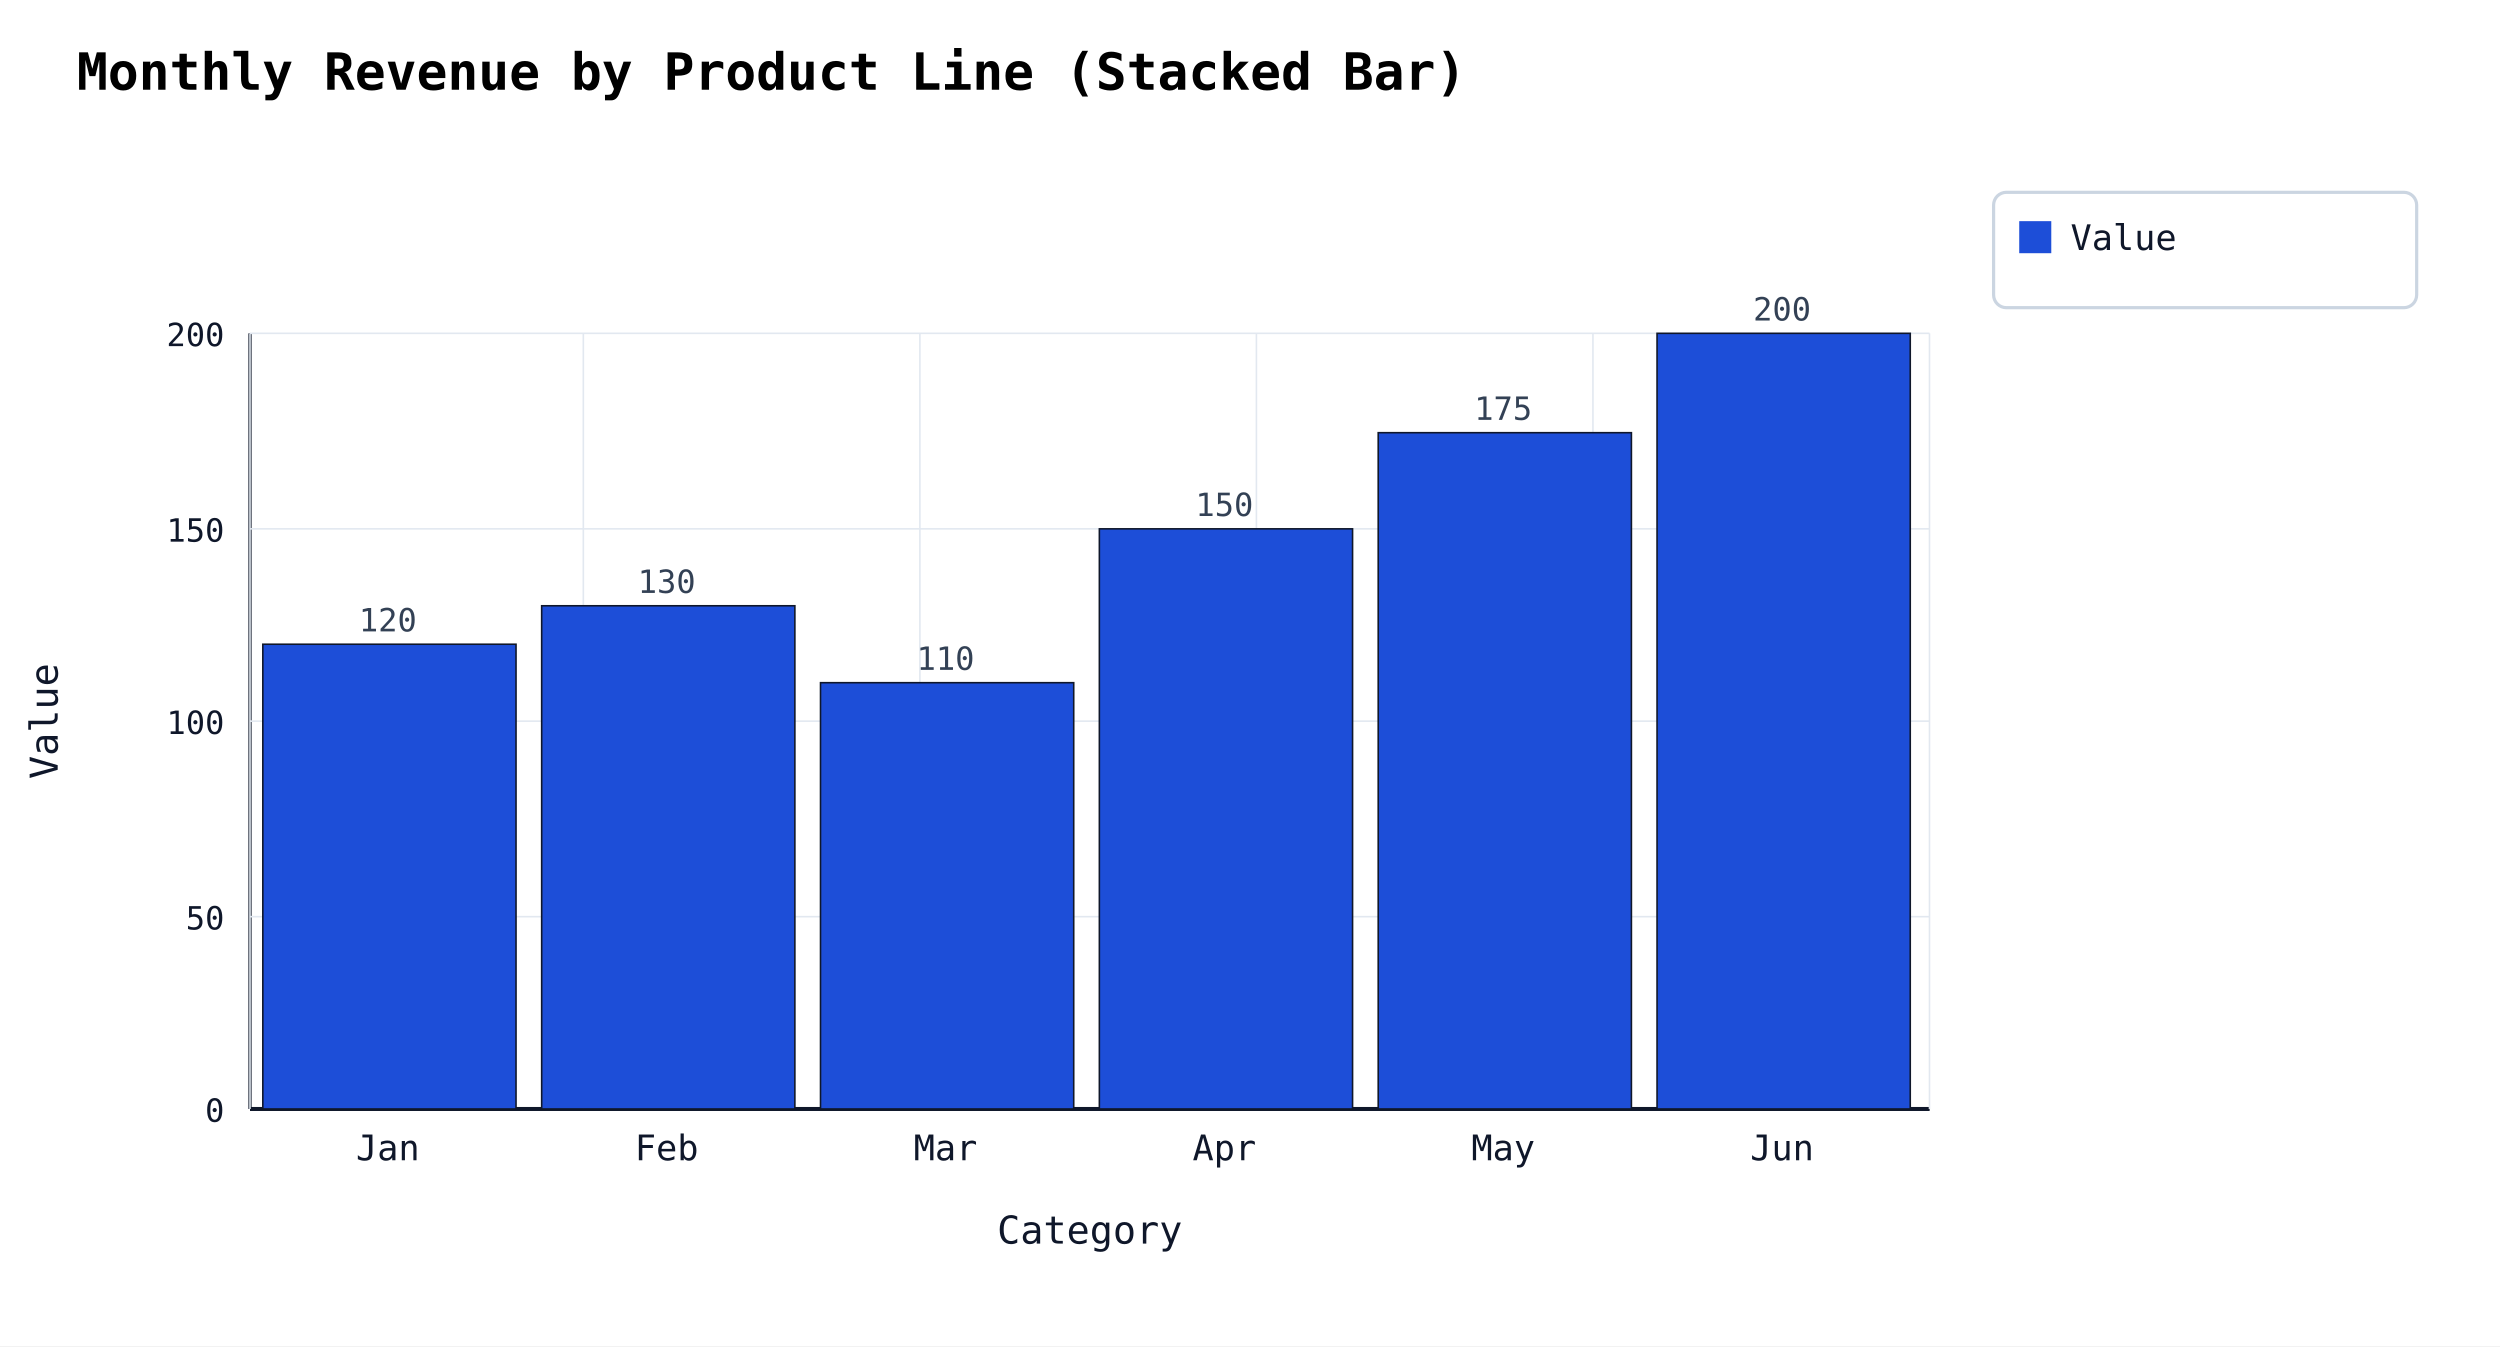
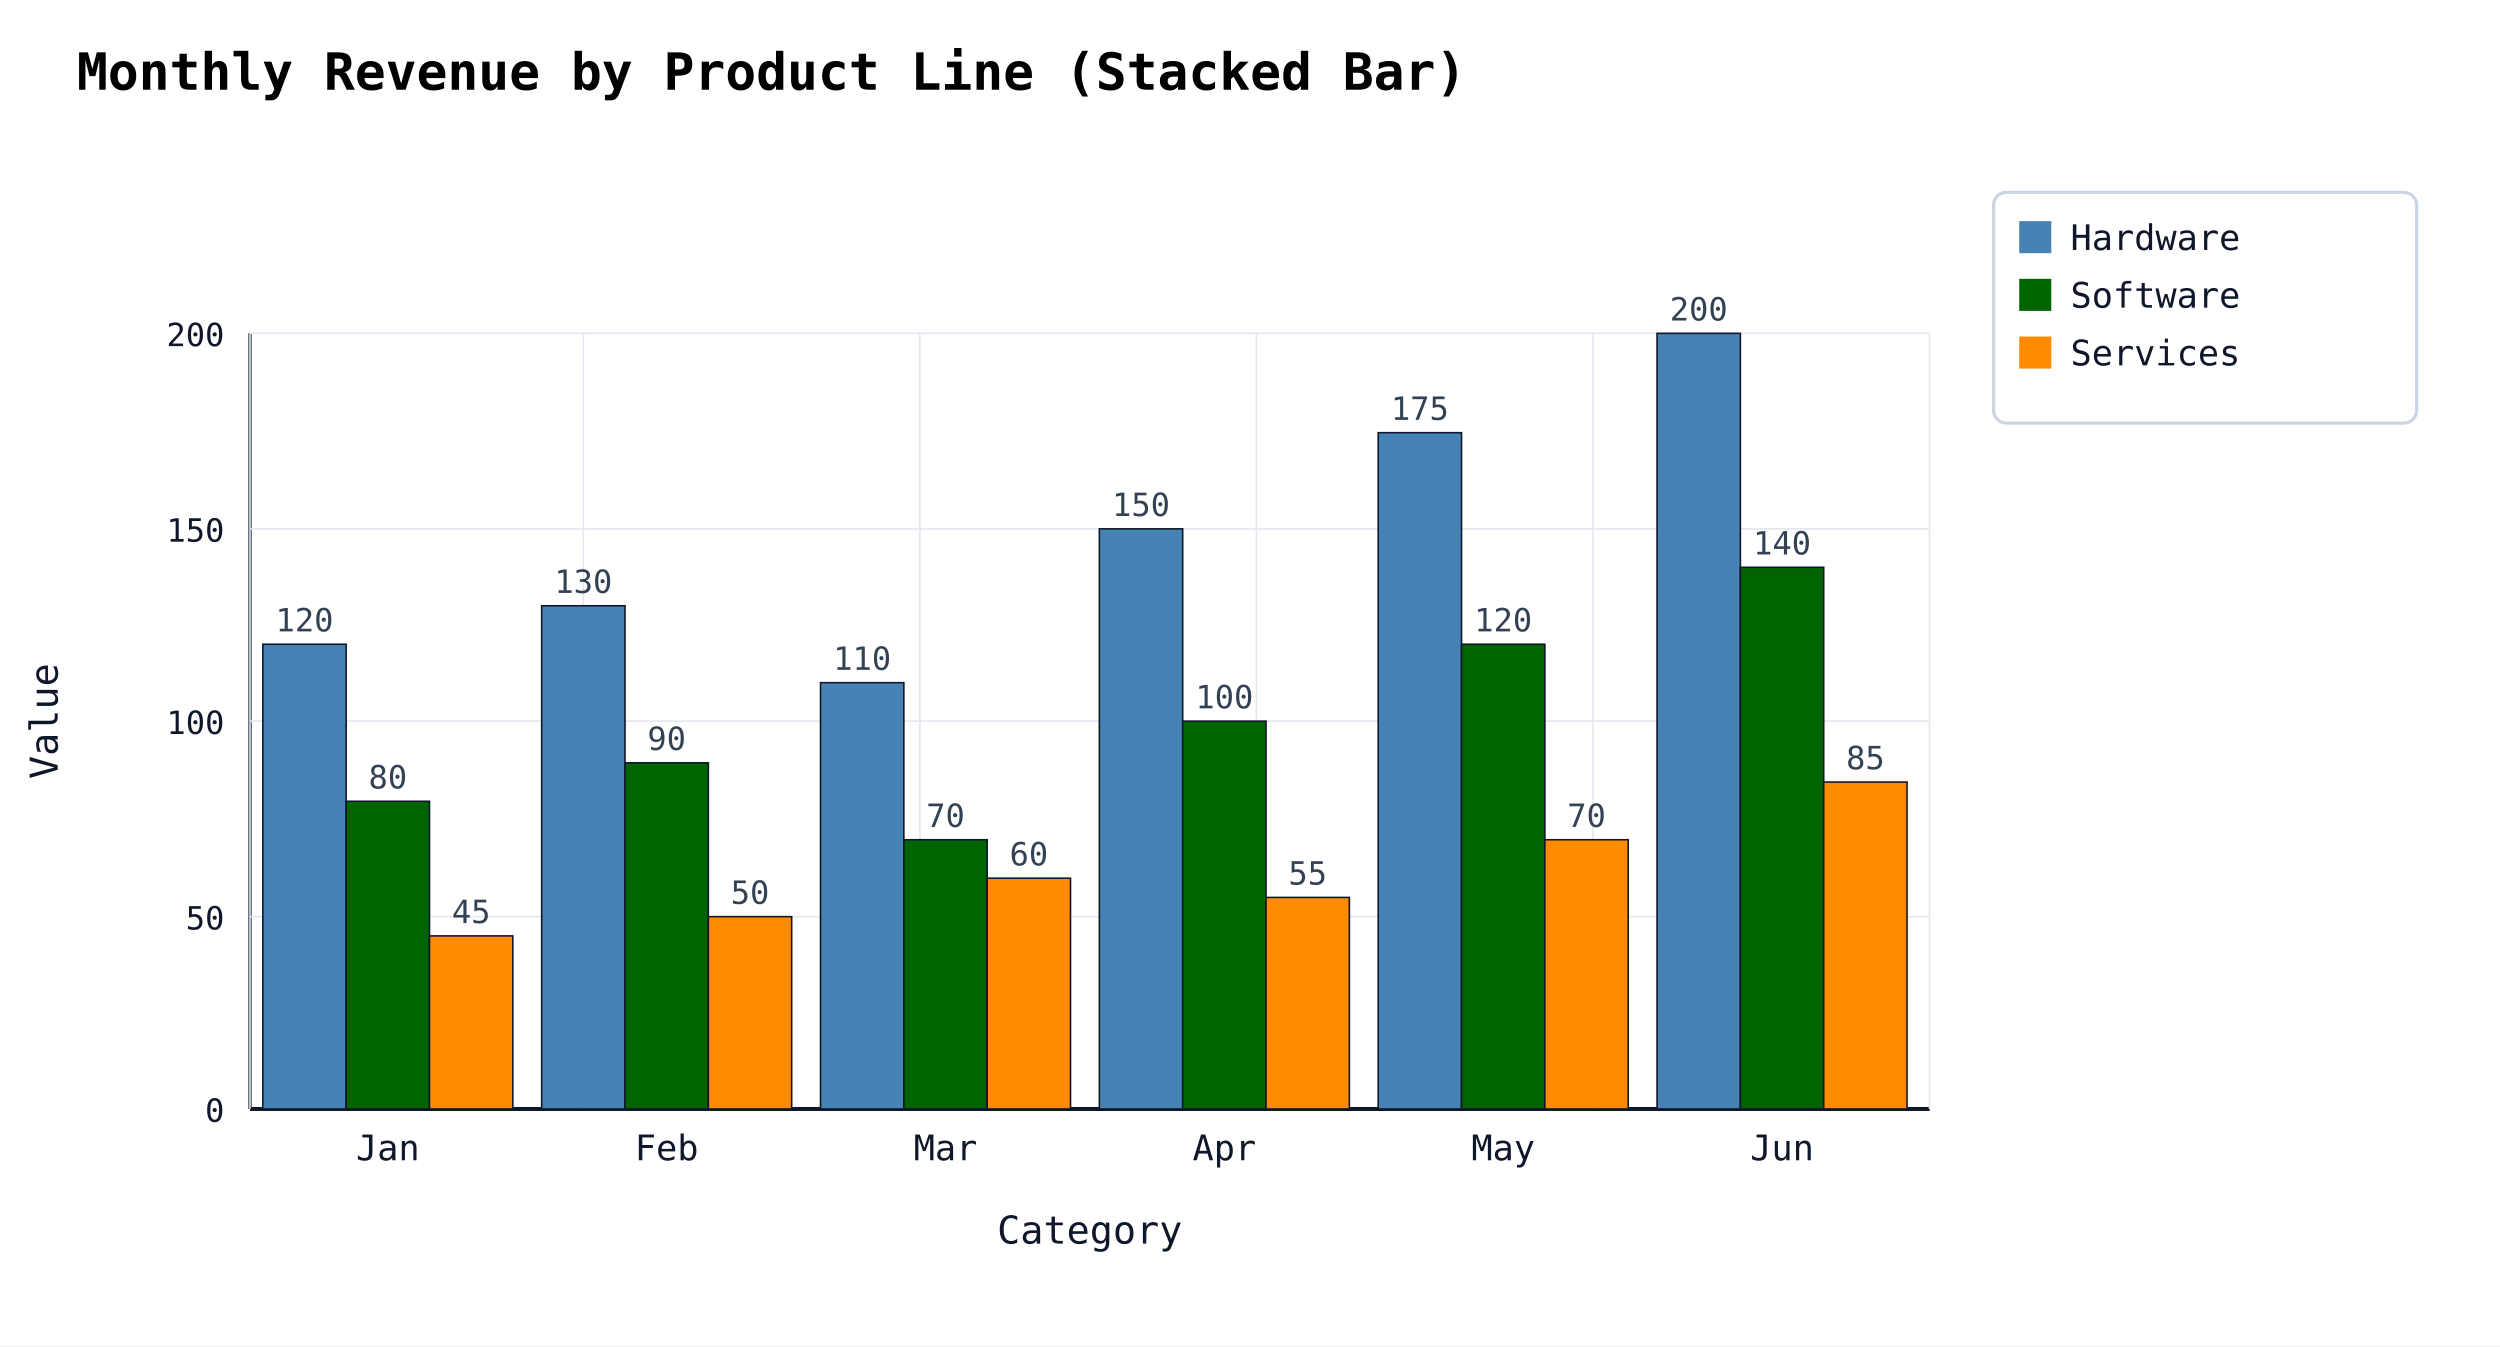
<svg xmlns="http://www.w3.org/2000/svg" width="780" height="420" viewBox="0 0 780 420" data-chart-type="bar" data-chart-horizontal="false" data-chart-stacked="false">
  <rect width="100%" height="100%" fill="#ffffff" />
  <text x="24" y="28" font-family="monospace" font-size="16" font-weight="600">Monthly Revenue by Product Line (Stacked Bar)</text>
  <line x1="78" y1="346" x2="602" y2="346" stroke="#0f172a" stroke-width="1" />
  <line x1="78" y1="104" x2="78" y2="346" stroke="#0f172a" stroke-width="1" />
  <line class="chart-axis-grid chart-axis-grid-v" x1="78" y1="346" x2="602" y2="346" stroke="#e2e8f0" stroke-width="0.5" />
  <text class="chart-axis-tick chart-axis-tick-v" data-chart-axis-tick="0" x="70" y="350" text-anchor="end" font-family="monospace" font-size="10" fill="#0f172a">0</text>
  <line class="chart-axis-grid chart-axis-grid-v" x1="78" y1="286" x2="602" y2="286" stroke="#e2e8f0" stroke-width="0.5" />
  <text class="chart-axis-tick chart-axis-tick-v" data-chart-axis-tick="50" x="70" y="290" text-anchor="end" font-family="monospace" font-size="10" fill="#0f172a">50</text>
  <line class="chart-axis-grid chart-axis-grid-v" x1="78" y1="225" x2="602" y2="225" stroke="#e2e8f0" stroke-width="0.5" />
  <text class="chart-axis-tick chart-axis-tick-v" data-chart-axis-tick="100" x="70" y="229" text-anchor="end" font-family="monospace" font-size="10" fill="#0f172a">100</text>
  <line class="chart-axis-grid chart-axis-grid-v" x1="78" y1="165" x2="602" y2="165" stroke="#e2e8f0" stroke-width="0.5" />
  <text class="chart-axis-tick chart-axis-tick-v" data-chart-axis-tick="150" x="70" y="169" text-anchor="end" font-family="monospace" font-size="10" fill="#0f172a">150</text>
  <line class="chart-axis-grid chart-axis-grid-v" x1="78" y1="104" x2="602" y2="104" stroke="#e2e8f0" stroke-width="0.5" />
  <text class="chart-axis-tick chart-axis-tick-v" data-chart-axis-tick="200" x="70" y="108" text-anchor="end" font-family="monospace" font-size="10" fill="#0f172a">200</text>
  <line class="chart-zero-axis" x1="78" y1="346" x2="602" y2="346" stroke="#0f172a" stroke-width="1.25" />
  <text x="340" y="388" text-anchor="middle" font-family="monospace" font-size="12" fill="#0f172a">Category</text>
  <text x="18" y="225" transform="rotate(-90 18 225)" text-anchor="middle" font-family="monospace" font-size="12" fill="#0f172a">Value</text>
  <line class="chart-axis-grid chart-axis-grid-h" x1="78" y1="104" x2="78" y2="346" stroke="#e2e8f0" stroke-width="0.5" />
  <line class="chart-axis-grid chart-axis-grid-h" x1="182" y1="104" x2="182" y2="346" stroke="#e2e8f0" stroke-width="0.5" />
  <line class="chart-axis-grid chart-axis-grid-h" x1="287" y1="104" x2="287" y2="346" stroke="#e2e8f0" stroke-width="0.5" />
  <line class="chart-axis-grid chart-axis-grid-h" x1="392" y1="104" x2="392" y2="346" stroke="#e2e8f0" stroke-width="0.5" />
  <line class="chart-axis-grid chart-axis-grid-h" x1="497" y1="104" x2="497" y2="346" stroke="#e2e8f0" stroke-width="0.5" />
  <line class="chart-axis-grid chart-axis-grid-h" x1="602" y1="104" x2="602" y2="346" stroke="#e2e8f0" stroke-width="0.5" />
-   <rect x="82" y="201" width="79" height="145" fill="#1d4ed8" stroke="#0f172a" stroke-width="0.5" />
-   <text class="chart-value-label" data-chart-label-mode="auto" x="121" y="197" text-anchor="middle" font-family="monospace" font-size="10" fill="#334155">120</text>
+   <rect x="82" y="201" width="26" height="145" fill="#4682b4" stroke="#0f172a" stroke-width="0.5" />
+   <text class="chart-value-label" data-chart-label-mode="auto" x="95" y="197" text-anchor="middle" font-family="monospace" font-size="10" fill="#334155">120</text>
+   <rect x="108" y="250" width="26" height="96" fill="#006400" stroke="#0f172a" stroke-width="0.5" />
+   <text class="chart-value-label" data-chart-label-mode="auto" x="121" y="246" text-anchor="middle" font-family="monospace" font-size="10" fill="#334155">80</text>
+   <rect x="134" y="292" width="26" height="54" fill="#ff8c00" stroke="#0f172a" stroke-width="0.5" />
+   <text class="chart-value-label" data-chart-label-mode="auto" x="147" y="288" text-anchor="middle" font-family="monospace" font-size="10" fill="#334155">45</text>
  <text x="121" y="362" text-anchor="middle" font-family="monospace" font-size="11" fill="#0f172a">Jan</text>
-   <rect x="169" y="189" width="79" height="157" fill="#1d4ed8" stroke="#0f172a" stroke-width="0.5" />
-   <text class="chart-value-label" data-chart-label-mode="auto" x="208" y="185" text-anchor="middle" font-family="monospace" font-size="10" fill="#334155">130</text>
+   <rect x="169" y="189" width="26" height="157" fill="#4682b4" stroke="#0f172a" stroke-width="0.5" />
+   <text class="chart-value-label" data-chart-label-mode="auto" x="182" y="185" text-anchor="middle" font-family="monospace" font-size="10" fill="#334155">130</text>
+   <rect x="195" y="238" width="26" height="108" fill="#006400" stroke="#0f172a" stroke-width="0.5" />
+   <text class="chart-value-label" data-chart-label-mode="auto" x="208" y="234" text-anchor="middle" font-family="monospace" font-size="10" fill="#334155">90</text>
+   <rect x="221" y="286" width="26" height="60" fill="#ff8c00" stroke="#0f172a" stroke-width="0.5" />
+   <text class="chart-value-label" data-chart-label-mode="auto" x="234" y="282" text-anchor="middle" font-family="monospace" font-size="10" fill="#334155">50</text>
  <text x="208" y="362" text-anchor="middle" font-family="monospace" font-size="11" fill="#0f172a">Feb</text>
-   <rect x="256" y="213" width="79" height="133" fill="#1d4ed8" stroke="#0f172a" stroke-width="0.5" />
-   <text class="chart-value-label" data-chart-label-mode="auto" x="295" y="209" text-anchor="middle" font-family="monospace" font-size="10" fill="#334155">110</text>
+   <rect x="256" y="213" width="26" height="133" fill="#4682b4" stroke="#0f172a" stroke-width="0.5" />
+   <text class="chart-value-label" data-chart-label-mode="auto" x="269" y="209" text-anchor="middle" font-family="monospace" font-size="10" fill="#334155">110</text>
+   <rect x="282" y="262" width="26" height="84" fill="#006400" stroke="#0f172a" stroke-width="0.5" />
+   <text class="chart-value-label" data-chart-label-mode="auto" x="295" y="258" text-anchor="middle" font-family="monospace" font-size="10" fill="#334155">70</text>
+   <rect x="308" y="274" width="26" height="72" fill="#ff8c00" stroke="#0f172a" stroke-width="0.5" />
+   <text class="chart-value-label" data-chart-label-mode="auto" x="321" y="270" text-anchor="middle" font-family="monospace" font-size="10" fill="#334155">60</text>
  <text x="295" y="362" text-anchor="middle" font-family="monospace" font-size="11" fill="#0f172a">Mar</text>
-   <rect x="343" y="165" width="79" height="181" fill="#1d4ed8" stroke="#0f172a" stroke-width="0.5" />
-   <text class="chart-value-label" data-chart-label-mode="auto" x="382" y="161" text-anchor="middle" font-family="monospace" font-size="10" fill="#334155">150</text>
+   <rect x="343" y="165" width="26" height="181" fill="#4682b4" stroke="#0f172a" stroke-width="0.5" />
+   <text class="chart-value-label" data-chart-label-mode="auto" x="356" y="161" text-anchor="middle" font-family="monospace" font-size="10" fill="#334155">150</text>
+   <rect x="369" y="225" width="26" height="121" fill="#006400" stroke="#0f172a" stroke-width="0.5" />
+   <text class="chart-value-label" data-chart-label-mode="auto" x="382" y="221" text-anchor="middle" font-family="monospace" font-size="10" fill="#334155">100</text>
+   <rect x="395" y="280" width="26" height="66" fill="#ff8c00" stroke="#0f172a" stroke-width="0.5" />
+   <text class="chart-value-label" data-chart-label-mode="auto" x="408" y="276" text-anchor="middle" font-family="monospace" font-size="10" fill="#334155">55</text>
  <text x="382" y="362" text-anchor="middle" font-family="monospace" font-size="11" fill="#0f172a">Apr</text>
-   <rect x="430" y="135" width="79" height="211" fill="#1d4ed8" stroke="#0f172a" stroke-width="0.5" />
-   <text class="chart-value-label" data-chart-label-mode="auto" x="469" y="131" text-anchor="middle" font-family="monospace" font-size="10" fill="#334155">175</text>
+   <rect x="430" y="135" width="26" height="211" fill="#4682b4" stroke="#0f172a" stroke-width="0.5" />
+   <text class="chart-value-label" data-chart-label-mode="auto" x="443" y="131" text-anchor="middle" font-family="monospace" font-size="10" fill="#334155">175</text>
+   <rect x="456" y="201" width="26" height="145" fill="#006400" stroke="#0f172a" stroke-width="0.5" />
+   <text class="chart-value-label" data-chart-label-mode="auto" x="469" y="197" text-anchor="middle" font-family="monospace" font-size="10" fill="#334155">120</text>
+   <rect x="482" y="262" width="26" height="84" fill="#ff8c00" stroke="#0f172a" stroke-width="0.5" />
+   <text class="chart-value-label" data-chart-label-mode="auto" x="495" y="258" text-anchor="middle" font-family="monospace" font-size="10" fill="#334155">70</text>
  <text x="469" y="362" text-anchor="middle" font-family="monospace" font-size="11" fill="#0f172a">May</text>
-   <rect x="517" y="104" width="79" height="242" fill="#1d4ed8" stroke="#0f172a" stroke-width="0.5" />
-   <text class="chart-value-label" data-chart-label-mode="auto" x="556" y="100" text-anchor="middle" font-family="monospace" font-size="10" fill="#334155">200</text>
+   <rect x="517" y="104" width="26" height="242" fill="#4682b4" stroke="#0f172a" stroke-width="0.5" />
+   <text class="chart-value-label" data-chart-label-mode="auto" x="530" y="100" text-anchor="middle" font-family="monospace" font-size="10" fill="#334155">200</text>
+   <rect x="543" y="177" width="26" height="169" fill="#006400" stroke="#0f172a" stroke-width="0.5" />
+   <text class="chart-value-label" data-chart-label-mode="auto" x="556" y="173" text-anchor="middle" font-family="monospace" font-size="10" fill="#334155">140</text>
+   <rect x="569" y="244" width="26" height="102" fill="#ff8c00" stroke="#0f172a" stroke-width="0.5" />
+   <text class="chart-value-label" data-chart-label-mode="auto" x="582" y="240" text-anchor="middle" font-family="monospace" font-size="10" fill="#334155">85</text>
  <text x="556" y="362" text-anchor="middle" font-family="monospace" font-size="11" fill="#0f172a">Jun</text>
  <g class="chart-legend" data-chart-legend="right" data-chart-legend-h="right" data-chart-legend-v="top">
-     <rect x="622" y="60" width="132" height="36" rx="4" fill="#ffffff" stroke="#cbd5e1" />
-     <rect class="chart-legend-swatch" x="630" y="69" width="10" height="10" fill="#1d4ed8" />
-     <text class="chart-legend-label" x="646" y="78" font-family="monospace" font-size="11" fill="#0f172a">Value</text>
+     <rect x="622" y="60" width="132" height="72" rx="4" fill="#ffffff" stroke="#cbd5e1" />
+     <rect class="chart-legend-swatch" x="630" y="69" width="10" height="10" fill="#4682b4" />
+     <text class="chart-legend-label" x="646" y="78" font-family="monospace" font-size="11" fill="#0f172a">Hardware</text>
+     <rect class="chart-legend-swatch" x="630" y="87" width="10" height="10" fill="#006400" />
+     <text class="chart-legend-label" x="646" y="96" font-family="monospace" font-size="11" fill="#0f172a">Software</text>
+     <rect class="chart-legend-swatch" x="630" y="105" width="10" height="10" fill="#ff8c00" />
+     <text class="chart-legend-label" x="646" y="114" font-family="monospace" font-size="11" fill="#0f172a">Services</text>
  </g>
</svg>
